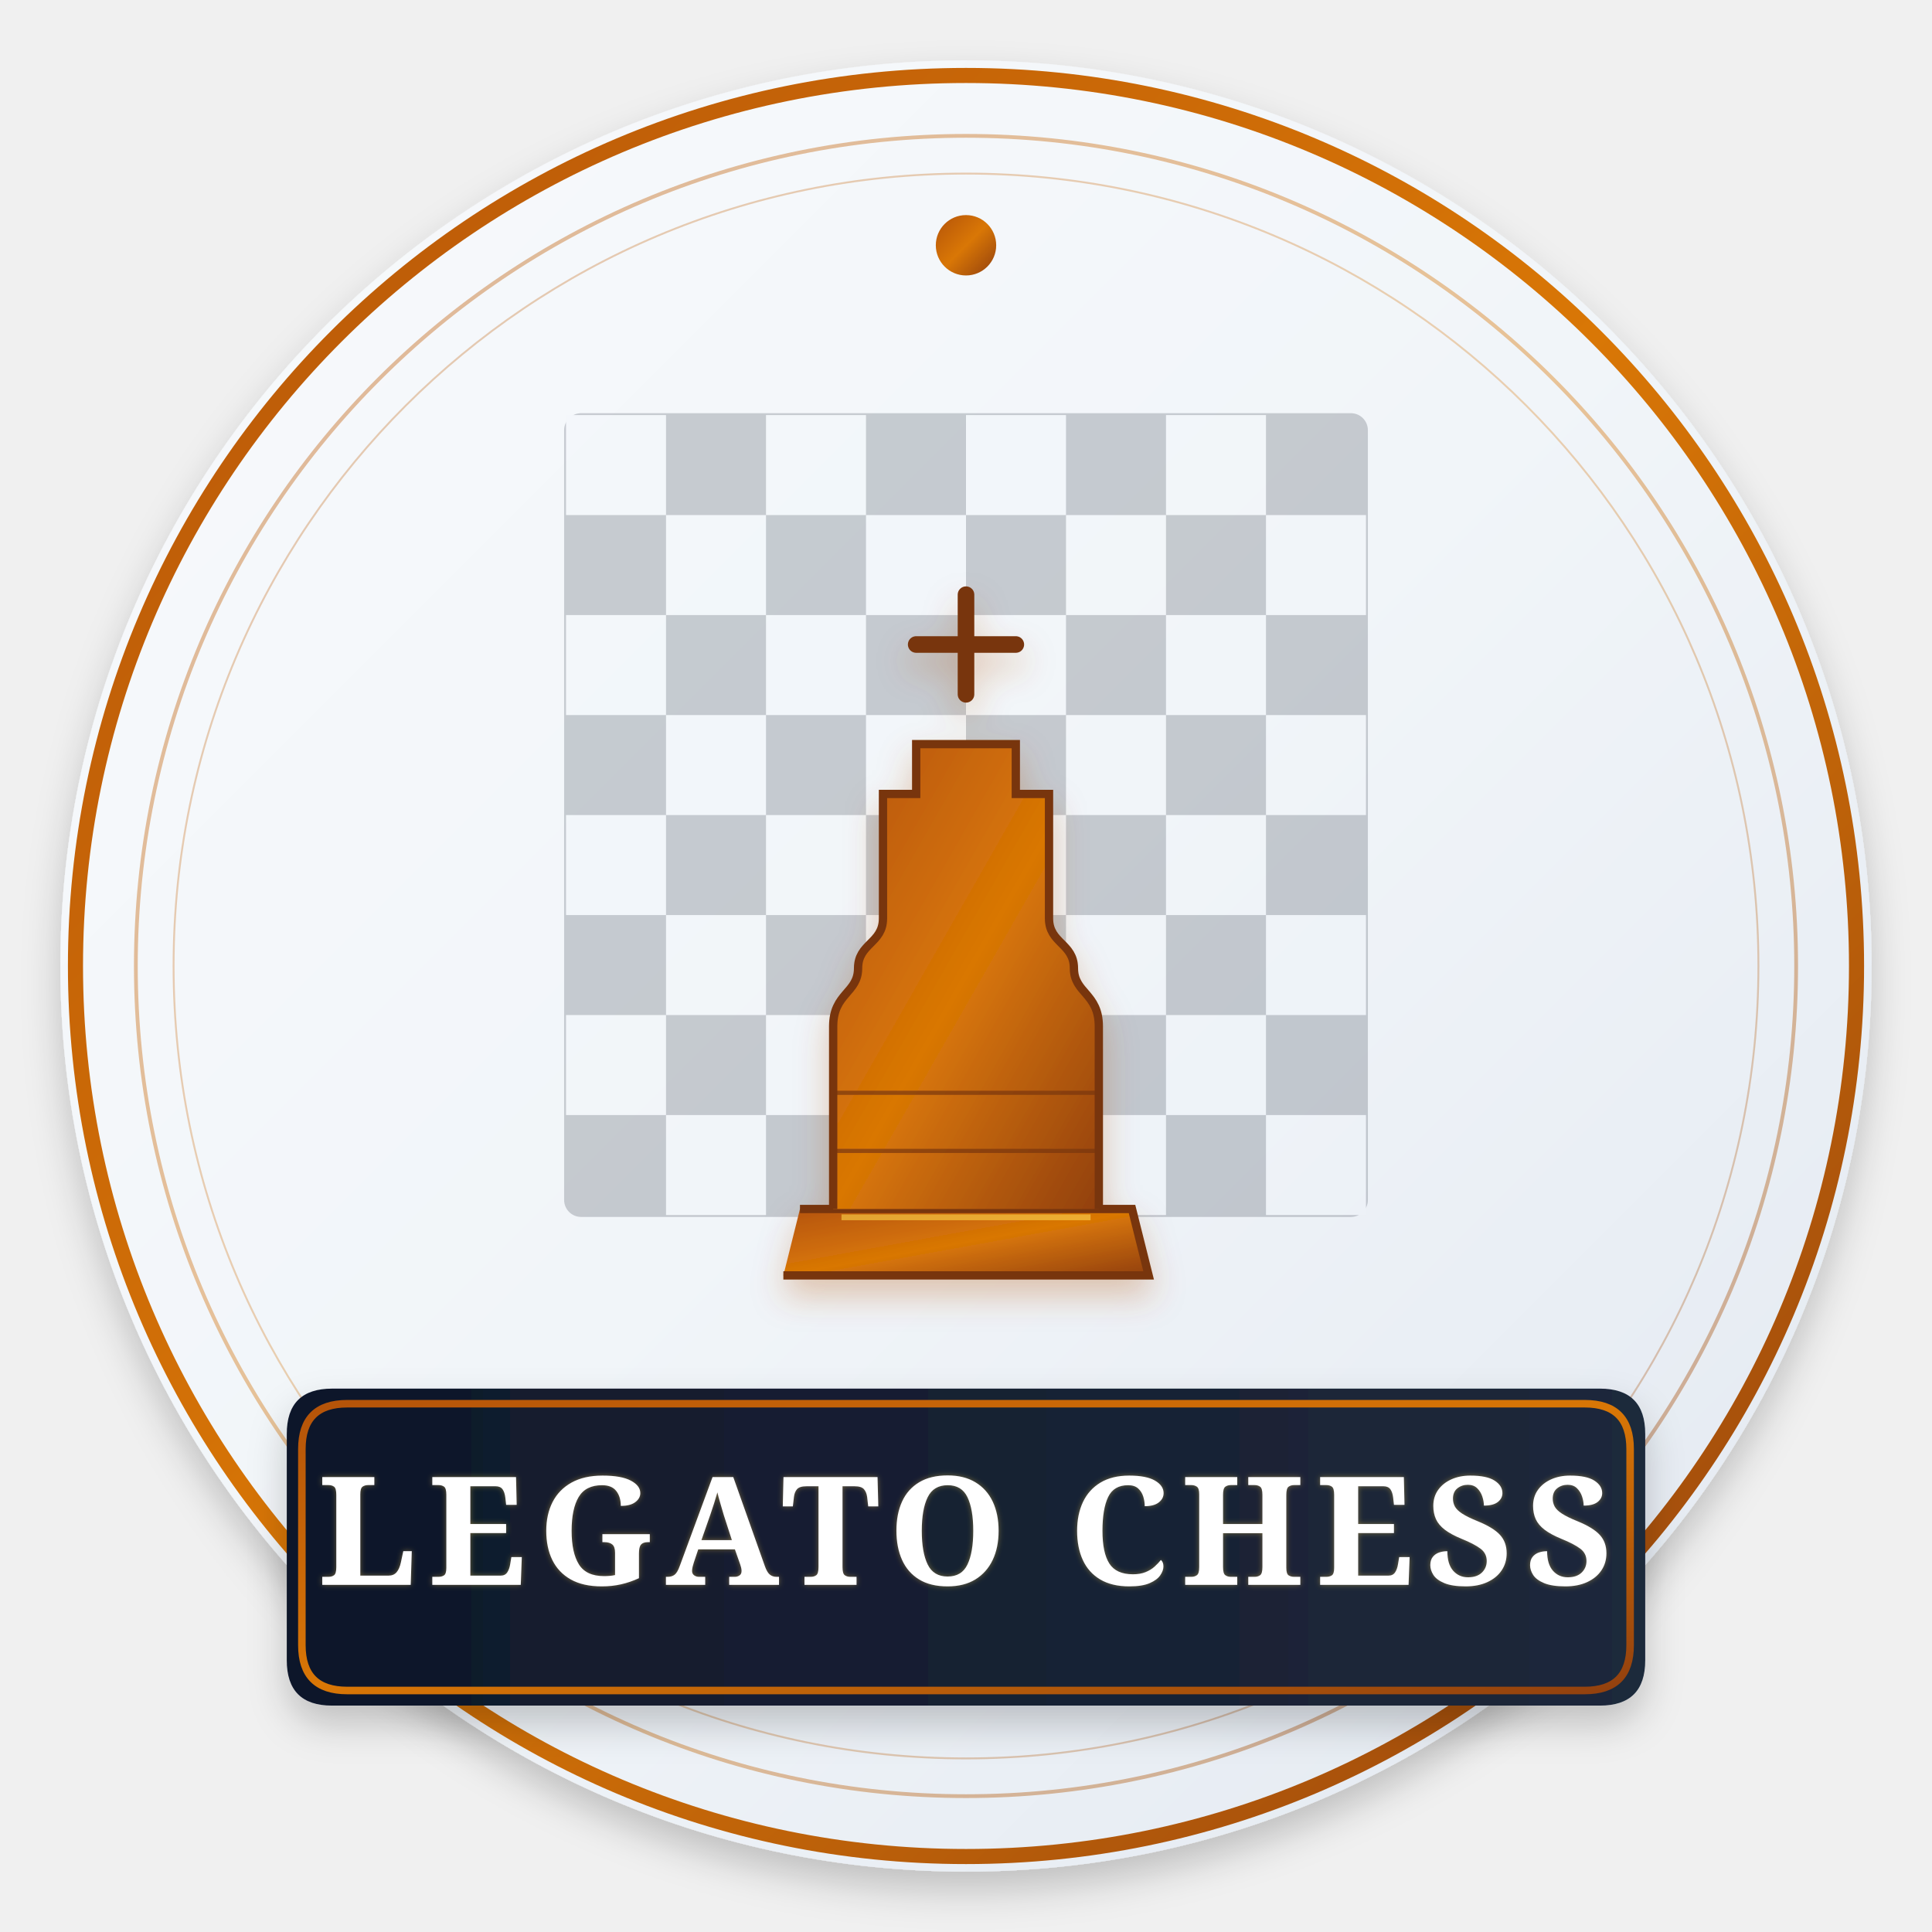
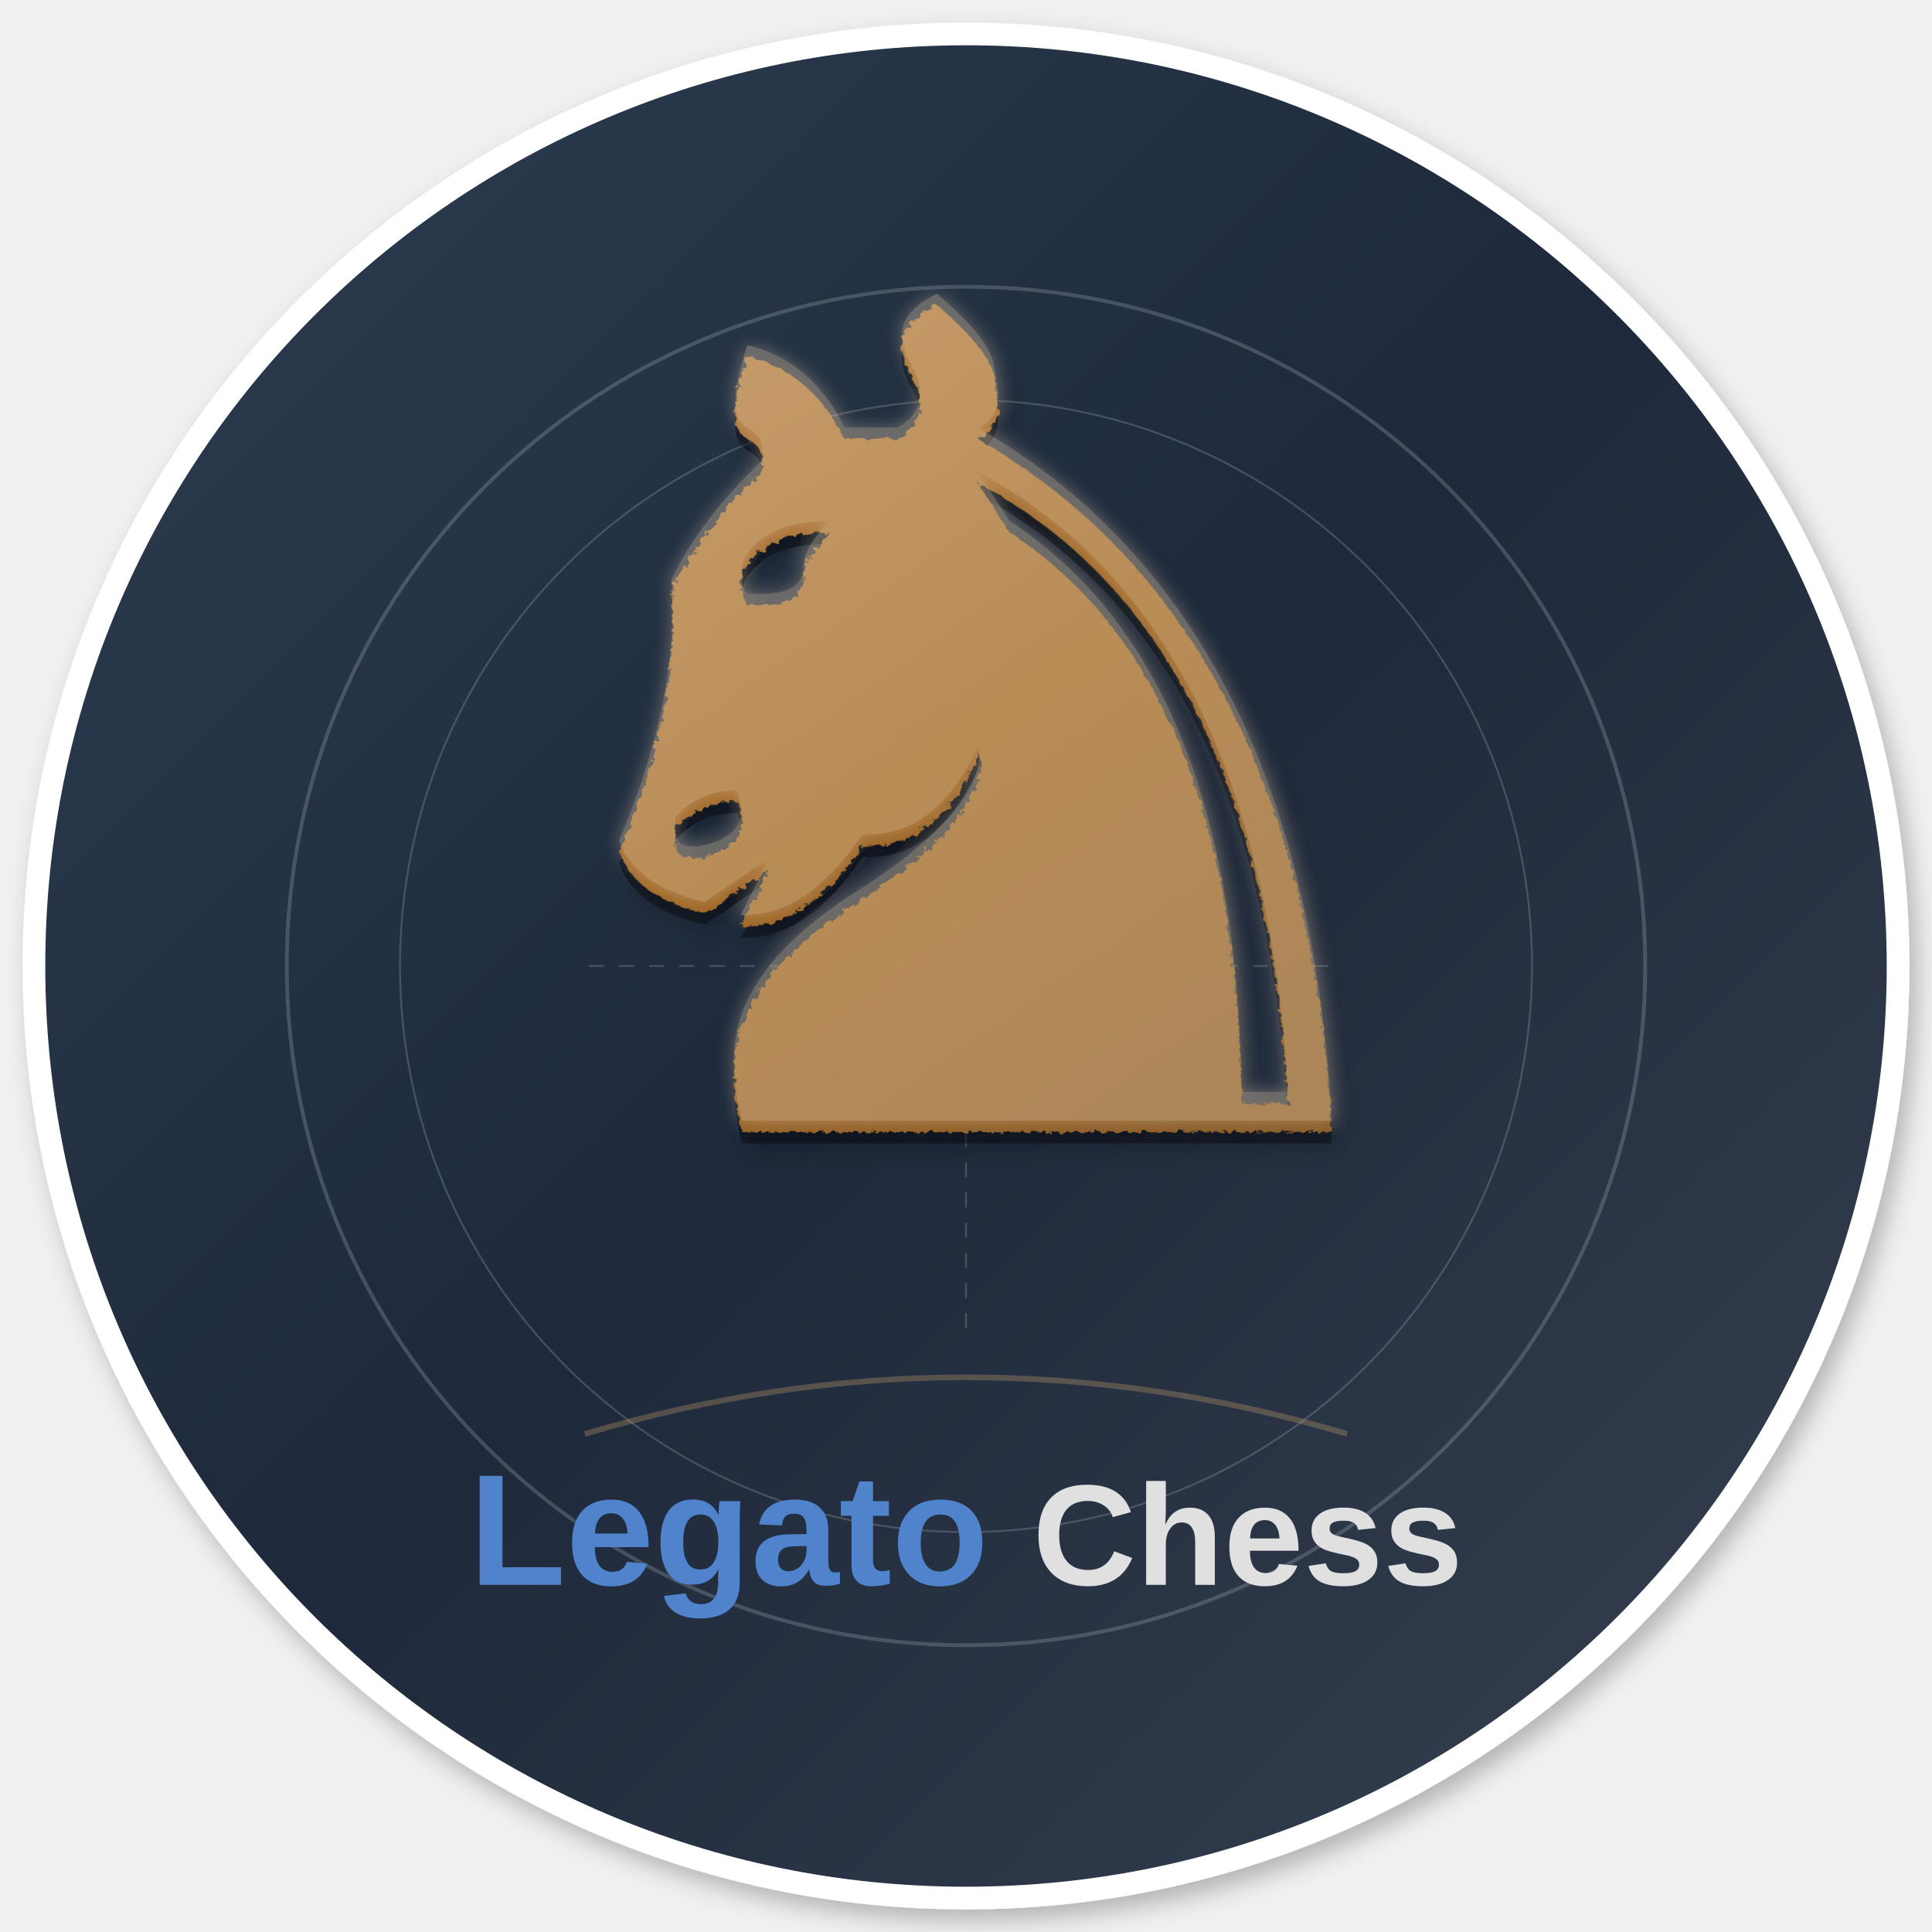
- <svg xmlns="http://www.w3.org/2000/svg" width="512" height="512" viewBox="0 0 512 512">
+ <svg xmlns="http://www.w3.org/2000/svg" width="512" height="512" viewBox="0 0 512 512" fill="none">
  <defs>
-     <linearGradient id="bgGradient" x1="0%" y1="0%" x2="100%" y2="100%">
-       <stop offset="0%" stop-color="#f8fafc" />
-       <stop offset="50%" stop-color="#f1f5f9" />
-       <stop offset="100%" stop-color="#e2e8f0" />
+     <linearGradient id="lightWood" x1="0%" y1="0%" x2="100%" y2="100%">
+       <stop offset="0%" stop-color="#e0a74d" />
+       <stop offset="40%" stop-color="#f3c078" />
+       <stop offset="70%" stop-color="#e5b265" />
+       <stop offset="100%" stop-color="#d4a055" />
    </linearGradient>
-     <linearGradient id="goldGradient" x1="0%" y1="0%" x2="100%" y2="100%">
-       <stop offset="0%" stop-color="#b45309" />
-       <stop offset="50%" stop-color="#d97706" />
-       <stop offset="100%" stop-color="#92400e" />
+     <linearGradient id="woodBrown" x1="20%" y1="0%" x2="80%" y2="100%">
+       <stop offset="0%" stop-color="#b37e45" />
+       <stop offset="50%" stop-color="#a06828" />
+       <stop offset="100%" stop-color="#8c5e2a" />
    </linearGradient>
-     <linearGradient id="goldAccent" x1="0%" y1="0%" x2="100%" y2="0%">
-       <stop offset="0%" stop-color="#fbbf24" />
-       <stop offset="50%" stop-color="#f59e0b" />
-       <stop offset="100%" stop-color="#d97706" />
+     <linearGradient id="goldAccent" x1="20%" y1="0%" x2="80%" y2="100%">
+       <stop offset="0%" stop-color="#e8c000" />
+       <stop offset="50%" stop-color="#d9a424" />
+       <stop offset="100%" stop-color="#c88a35" />
    </linearGradient>
-     <linearGradient id="textBgGradient" x1="0%" y1="0%" x2="100%" y2="0%">
-       <stop offset="0%" stop-color="#0f172a" />
-       <stop offset="100%" stop-color="#1e293b" />
+     <linearGradient id="subtleDark" x1="0%" y1="0%" x2="100%" y2="100%">
+       <stop offset="0%" stop-color="#2c3e50" />
+       <stop offset="50%" stop-color="#1e293b" />
+       <stop offset="100%" stop-color="#374151" />
    </linearGradient>
-     <filter id="softShadow" x="-20%" y="-20%" width="140%" height="140%">
-       <feDropShadow dx="0" dy="5" stdDeviation="5" flood-opacity="0.2" />
+     <filter id="woodTexture">
+       <feTurbulence type="fractalNoise" baseFrequency="0.6" numOctaves="3" seed="5" />
+       <feDisplacementMap in="SourceGraphic" scale="2" />
    </filter>
-     <filter id="pieceGlow" x="-20%" y="-20%" width="140%" height="140%">
-       <feDropShadow dx="0" dy="2" stdDeviation="2" flood-color="#b45309" flood-opacity="0.3" />
-     </filter>
-     <filter id="textGlow" x="-10%" y="-10%" width="120%" height="140%">
-       <feFlood flood-color="#fcd34d" flood-opacity="0.4" result="flood" />
-       <feComposite in="flood" in2="SourceGraphic" operator="in" result="mask" />
-       <feGaussianBlur in="mask" stdDeviation="0.8" result="blur" />
+     <filter id="knightGlow" x="-20%" y="-20%" width="140%" height="140%">
+       <feGaussianBlur stdDeviation="2" result="blur" />
      <feComposite in="SourceGraphic" in2="blur" operator="over" />
    </filter>
+     <filter id="softShadow">
+       <feDropShadow dx="2" dy="3" stdDeviation="3" flood-opacity="0.25" />
+     </filter>
  </defs>
-   <circle cx="256" cy="256" r="240" fill="url(#bgGradient)" filter="url(#softShadow)" />
-   <circle cx="256" cy="256" r="236" fill="url(#bgGradient)" stroke="url(#goldGradient)" stroke-width="4" />
-   <circle cx="256" cy="256" r="220" fill="none" stroke="url(#goldGradient)" stroke-width="1" stroke-opacity="0.4" />
-   <circle cx="256" cy="256" r="210" fill="none" stroke="url(#goldGradient)" stroke-width="0.5" stroke-opacity="0.3" />
+   <circle cx="256" cy="256" r="250" fill="white" filter="url(#softShadow)" />
+   <circle cx="256" cy="256" r="244" fill="url(#subtleDark)" />
  <g opacity="0.2">
-     <rect x="150" y="110" width="212" height="212" rx="4" fill="#0f172a" stroke="#0f172a" stroke-width="1" />
-     <rect x="150" y="110" width="26.5" height="26.5" fill="#f1f5f9" />
-     <rect x="203" y="110" width="26.5" height="26.5" fill="#f1f5f9" />
-     <rect x="256" y="110" width="26.5" height="26.5" fill="#f1f5f9" />
-     <rect x="309" y="110" width="26.5" height="26.5" fill="#f1f5f9" />
-     <rect x="176.5" y="136.5" width="26.5" height="26.5" fill="#f1f5f9" />
-     <rect x="229.5" y="136.5" width="26.5" height="26.5" fill="#f1f5f9" />
-     <rect x="282.5" y="136.5" width="26.5" height="26.5" fill="#f1f5f9" />
-     <rect x="335.5" y="136.5" width="26.5" height="26.5" fill="#f1f5f9" />
-     <rect x="150" y="163" width="26.5" height="26.5" fill="#f1f5f9" />
-     <rect x="203" y="163" width="26.5" height="26.5" fill="#f1f5f9" />
-     <rect x="256" y="163" width="26.5" height="26.5" fill="#f1f5f9" />
-     <rect x="309" y="163" width="26.5" height="26.5" fill="#f1f5f9" />
-     <rect x="176.5" y="189.5" width="26.5" height="26.5" fill="#f1f5f9" />
-     <rect x="229.5" y="189.5" width="26.5" height="26.5" fill="#f1f5f9" />
-     <rect x="282.5" y="189.5" width="26.5" height="26.5" fill="#f1f5f9" />
-     <rect x="335.5" y="189.5" width="26.5" height="26.5" fill="#f1f5f9" />
-     <rect x="150" y="216" width="26.5" height="26.5" fill="#f1f5f9" />
-     <rect x="203" y="216" width="26.5" height="26.5" fill="#f1f5f9" />
-     <rect x="256" y="216" width="26.5" height="26.5" fill="#f1f5f9" />
-     <rect x="309" y="216" width="26.5" height="26.5" fill="#f1f5f9" />
-     <rect x="176.5" y="242.5" width="26.5" height="26.5" fill="#f1f5f9" />
-     <rect x="229.5" y="242.5" width="26.5" height="26.5" fill="#f1f5f9" />
-     <rect x="282.5" y="242.5" width="26.5" height="26.5" fill="#f1f5f9" />
-     <rect x="335.5" y="242.5" width="26.5" height="26.5" fill="#f1f5f9" />
-     <rect x="150" y="269" width="26.5" height="26.5" fill="#f1f5f9" />
-     <rect x="203" y="269" width="26.5" height="26.5" fill="#f1f5f9" />
-     <rect x="256" y="269" width="26.5" height="26.5" fill="#f1f5f9" />
-     <rect x="309" y="269" width="26.5" height="26.5" fill="#f1f5f9" />
-     <rect x="176.5" y="295.5" width="26.5" height="26.5" fill="#f1f5f9" />
-     <rect x="229.5" y="295.5" width="26.5" height="26.5" fill="#f1f5f9" />
-     <rect x="282.5" y="295.5" width="26.5" height="26.5" fill="#f1f5f9" />
-     <rect x="335.5" y="295.5" width="26.5" height="26.5" fill="#f1f5f9" />
+     <circle cx="256" cy="256" r="180" stroke="#e0e0e0" stroke-width="1" fill="none" />
+     <circle cx="256" cy="256" r="150" stroke="#e0e0e0" stroke-width="0.5" fill="none" />
+     <path d="M156 256h200" stroke="#e0e0e0" stroke-width="0.5" stroke-dasharray="4 4" />
+     <path d="M256 156v200" stroke="#e0e0e0" stroke-width="0.5" stroke-dasharray="4 4" />
  </g>
-   <g filter="url(#pieceGlow)" transform="translate(256, 250) scale(2.2)">
-     <path d="M-22,40 L22,40 L20,32 L-20,32" fill="url(#goldGradient)" stroke="#78350f" stroke-width="1" />
-     <path d="M-16,32 L-16,10 C-16,6 -13,6 -13,3 C-13,0 -10,0 -10,-3 L-10,-18               L-6,-18 L-6,-24 L6,-24 L6,-18 L10,-18 L10,-3               C10,0 13,0 13,3 C13,6 16,6 16,10 L16,32" fill="url(#goldGradient)" stroke="#78350f" stroke-width="1" />
-     <path d="M-16,25 L16,25 M-16,18 L16,18" stroke="#78350f" stroke-width="0.5" stroke-opacity="0.7" />
-     <path d="M0,-30 L0,-42 M-6,-36 L6,-36" fill="none" stroke="#78350f" stroke-width="2" stroke-linecap="round" />
-     <path d="M-15,33 L15,33" stroke="#fcd34d" stroke-width="0.7" stroke-opacity="0.6" />
+   <path d="M155,380 Q256,350 357,380" stroke="#d4a76a" stroke-width="1.5" opacity="0.3" fill="none" />
+   <g filter="url(#softShadow)">
+     <text x="235" y="303" text-anchor="middle" font-size="300" font-family="Arial" fill="rgba(0,0,0,0.35)" style="transform-origin: center; transform: scale(1.1, 1);">♞</text>
+     <text x="235" y="300" text-anchor="middle" font-size="300" font-family="Arial" fill="url(#woodBrown)" filter="url(#woodTexture)" style="transform-origin: center; transform: scale(1.1, 1);">♞</text>
+     <text x="235" y="297" text-anchor="middle" font-size="300" font-family="Arial" fill="#e8d0b0" opacity="0.35" style="transform-origin: center; transform: scale(1.1, 1);" filter="url(#knightGlow)">♞</text>
  </g>
-   <path d="M76,380 Q76,368 88,368 H424 Q436,368 436,380 V440 Q436,452 424,452 H88 Q76,452 76,440 Z" fill="url(#textBgGradient)" filter="url(#softShadow)" />
-   <path d="M80,384 Q80,372 92,372 H420 Q432,372 432,384 V436 Q432,448 420,448 H92 Q80,448 80,436 Z" fill="none" stroke="url(#goldGradient)" stroke-width="2" />
-   <text x="256" y="420" font-family="'Trajan Pro', 'Cinzel', serif" font-size="40" font-weight="600" letter-spacing="3" text-anchor="middle" fill="#ffffff" filter="url(#textGlow)">
-     LEGATO CHESS
-   </text>
-   <path d="M120,426 L392,426" stroke="url(#goldAccent)" stroke-width="1.5" stroke-opacity="0.5" />
-   <circle cx="256" cy="65" r="8" fill="url(#goldGradient)" />
-   <path d="M140,65 L220,65" stroke="url(#goldGradient)" stroke-width="2" stroke-linecap="round" />
-   <path d="M292,65 L372,65" stroke="url(#goldGradient)" stroke-width="2" stroke-linecap="round" />
+   <g transform="translate(0, 420)">
+     <text x="256" y="0" text-anchor="middle" font-family="Arial, sans-serif" font-size="42" font-weight="800">
+       <tspan fill="#4f83cc">Legato</tspan>
+       <tspan fill="#e0e0e0" font-weight="600" font-size="38">Chess</tspan>
+     </text>
+   </g>
</svg>
